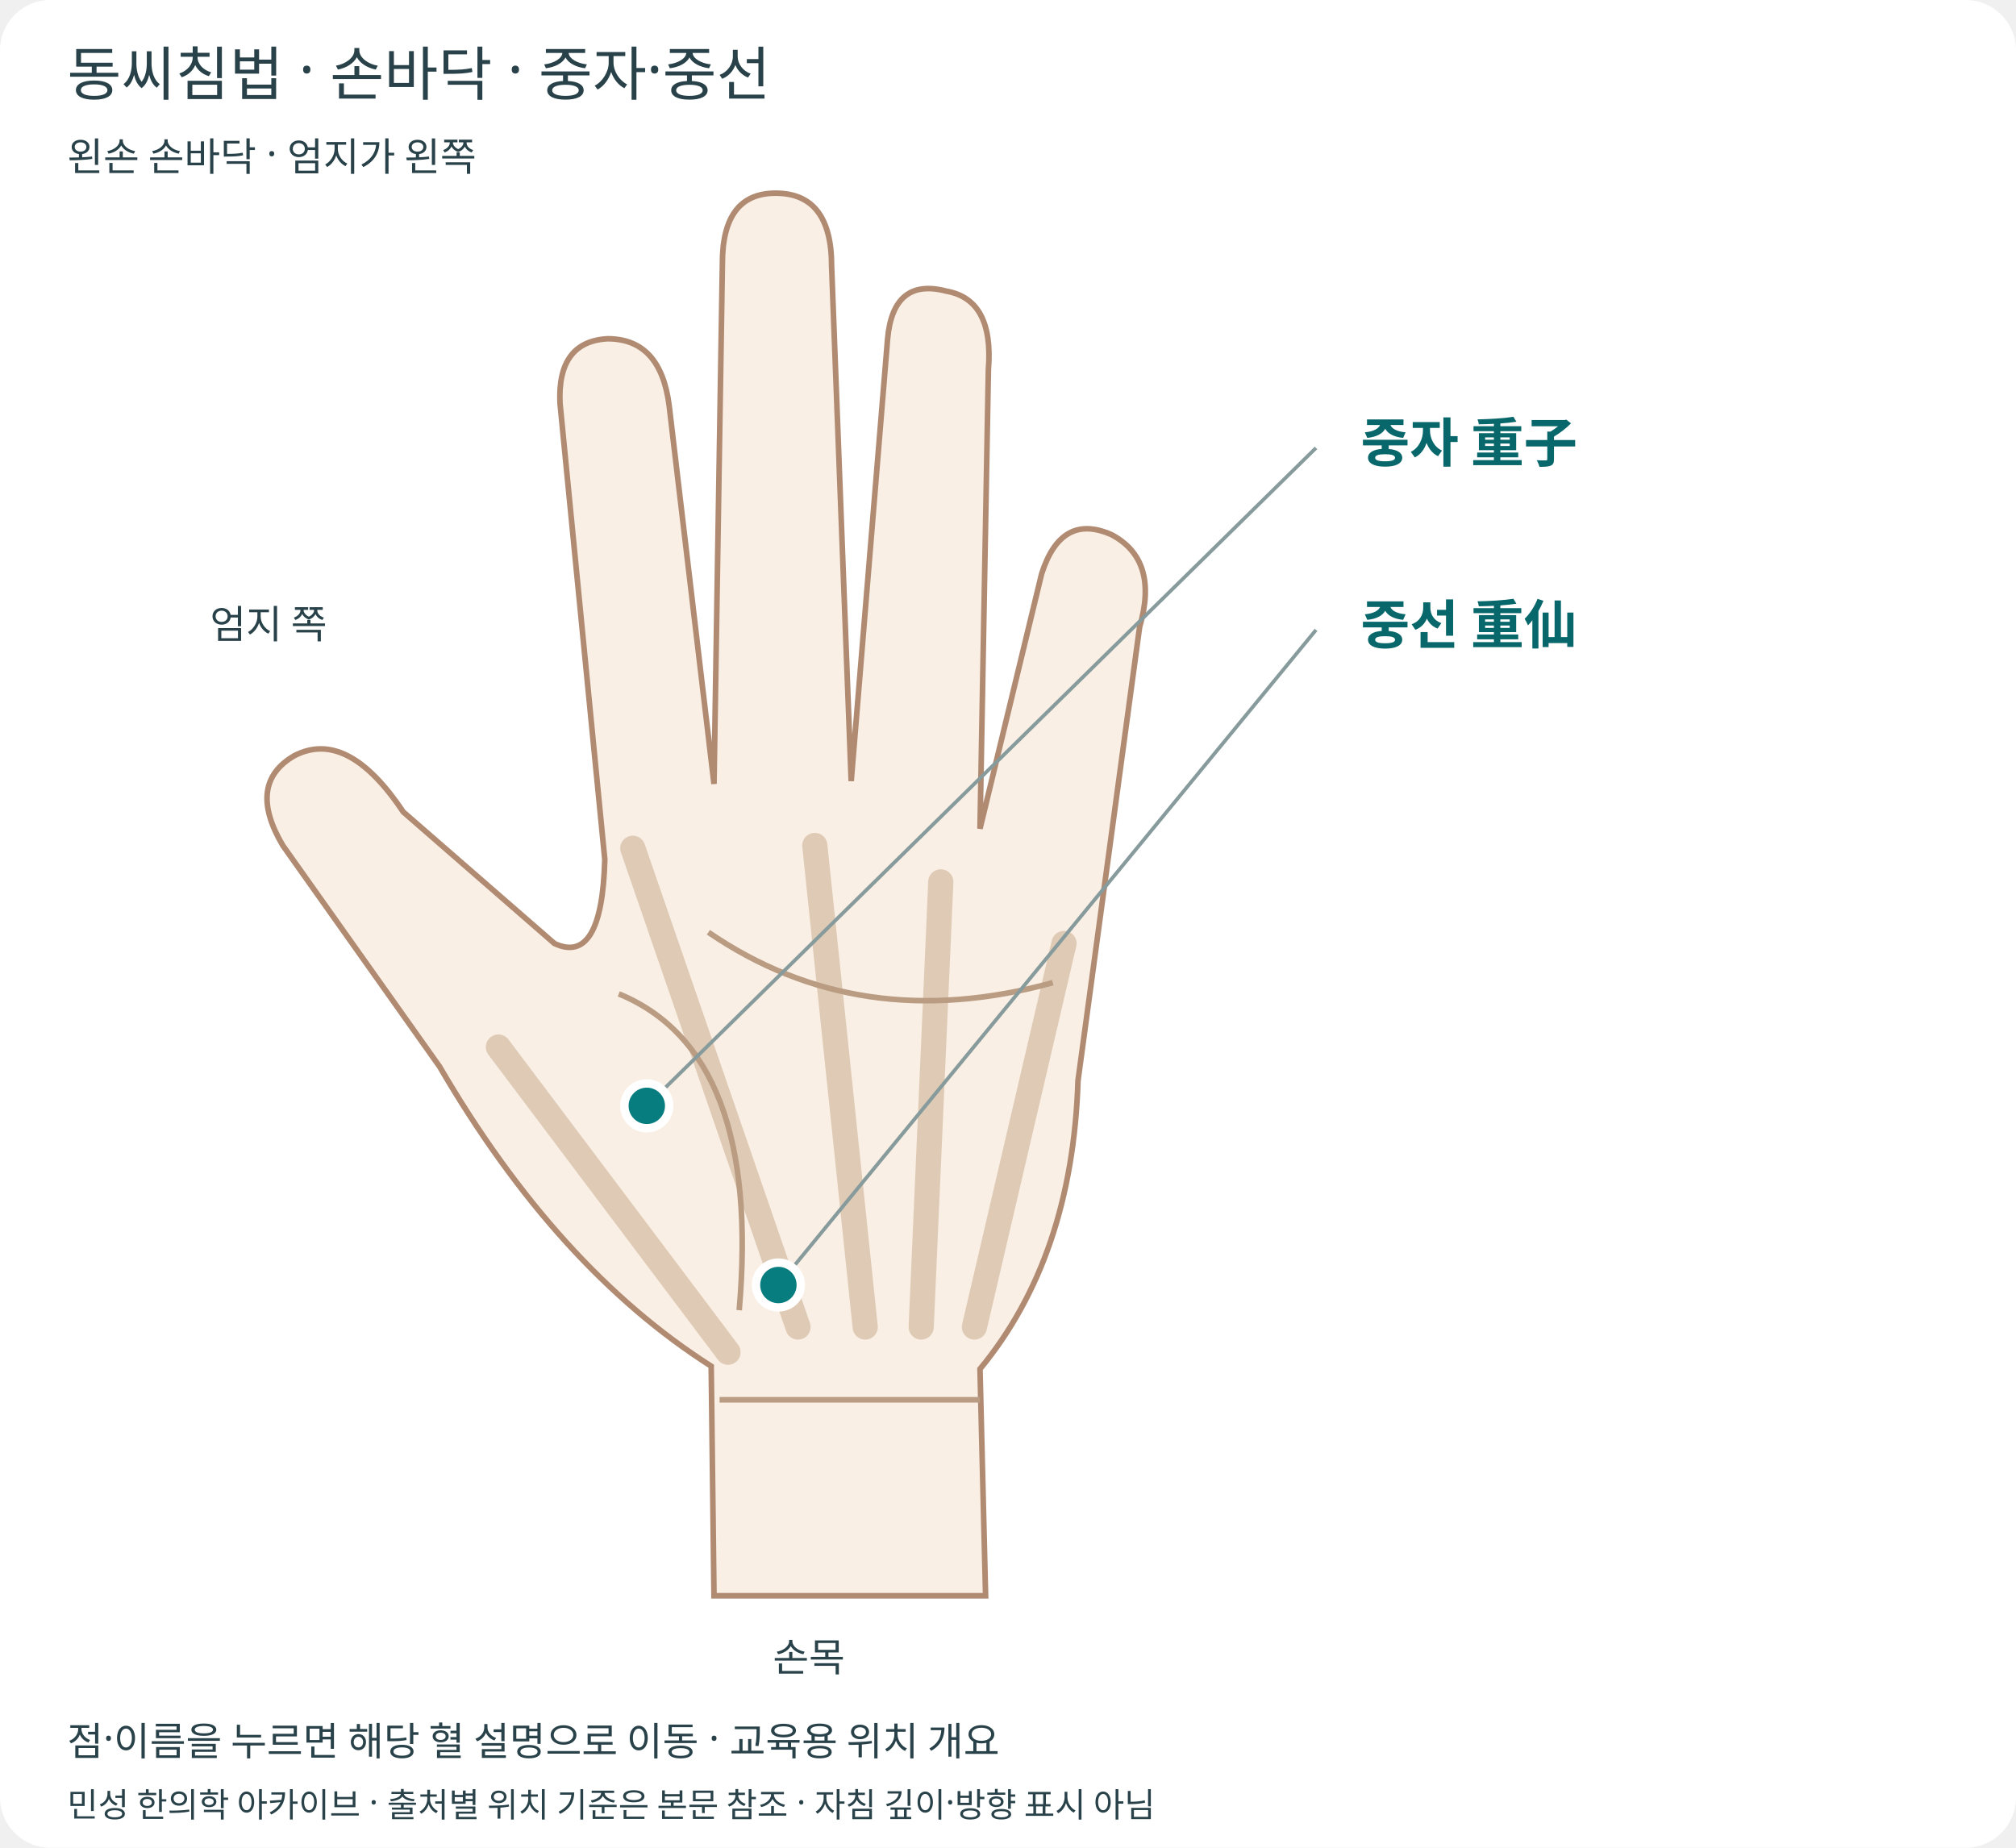
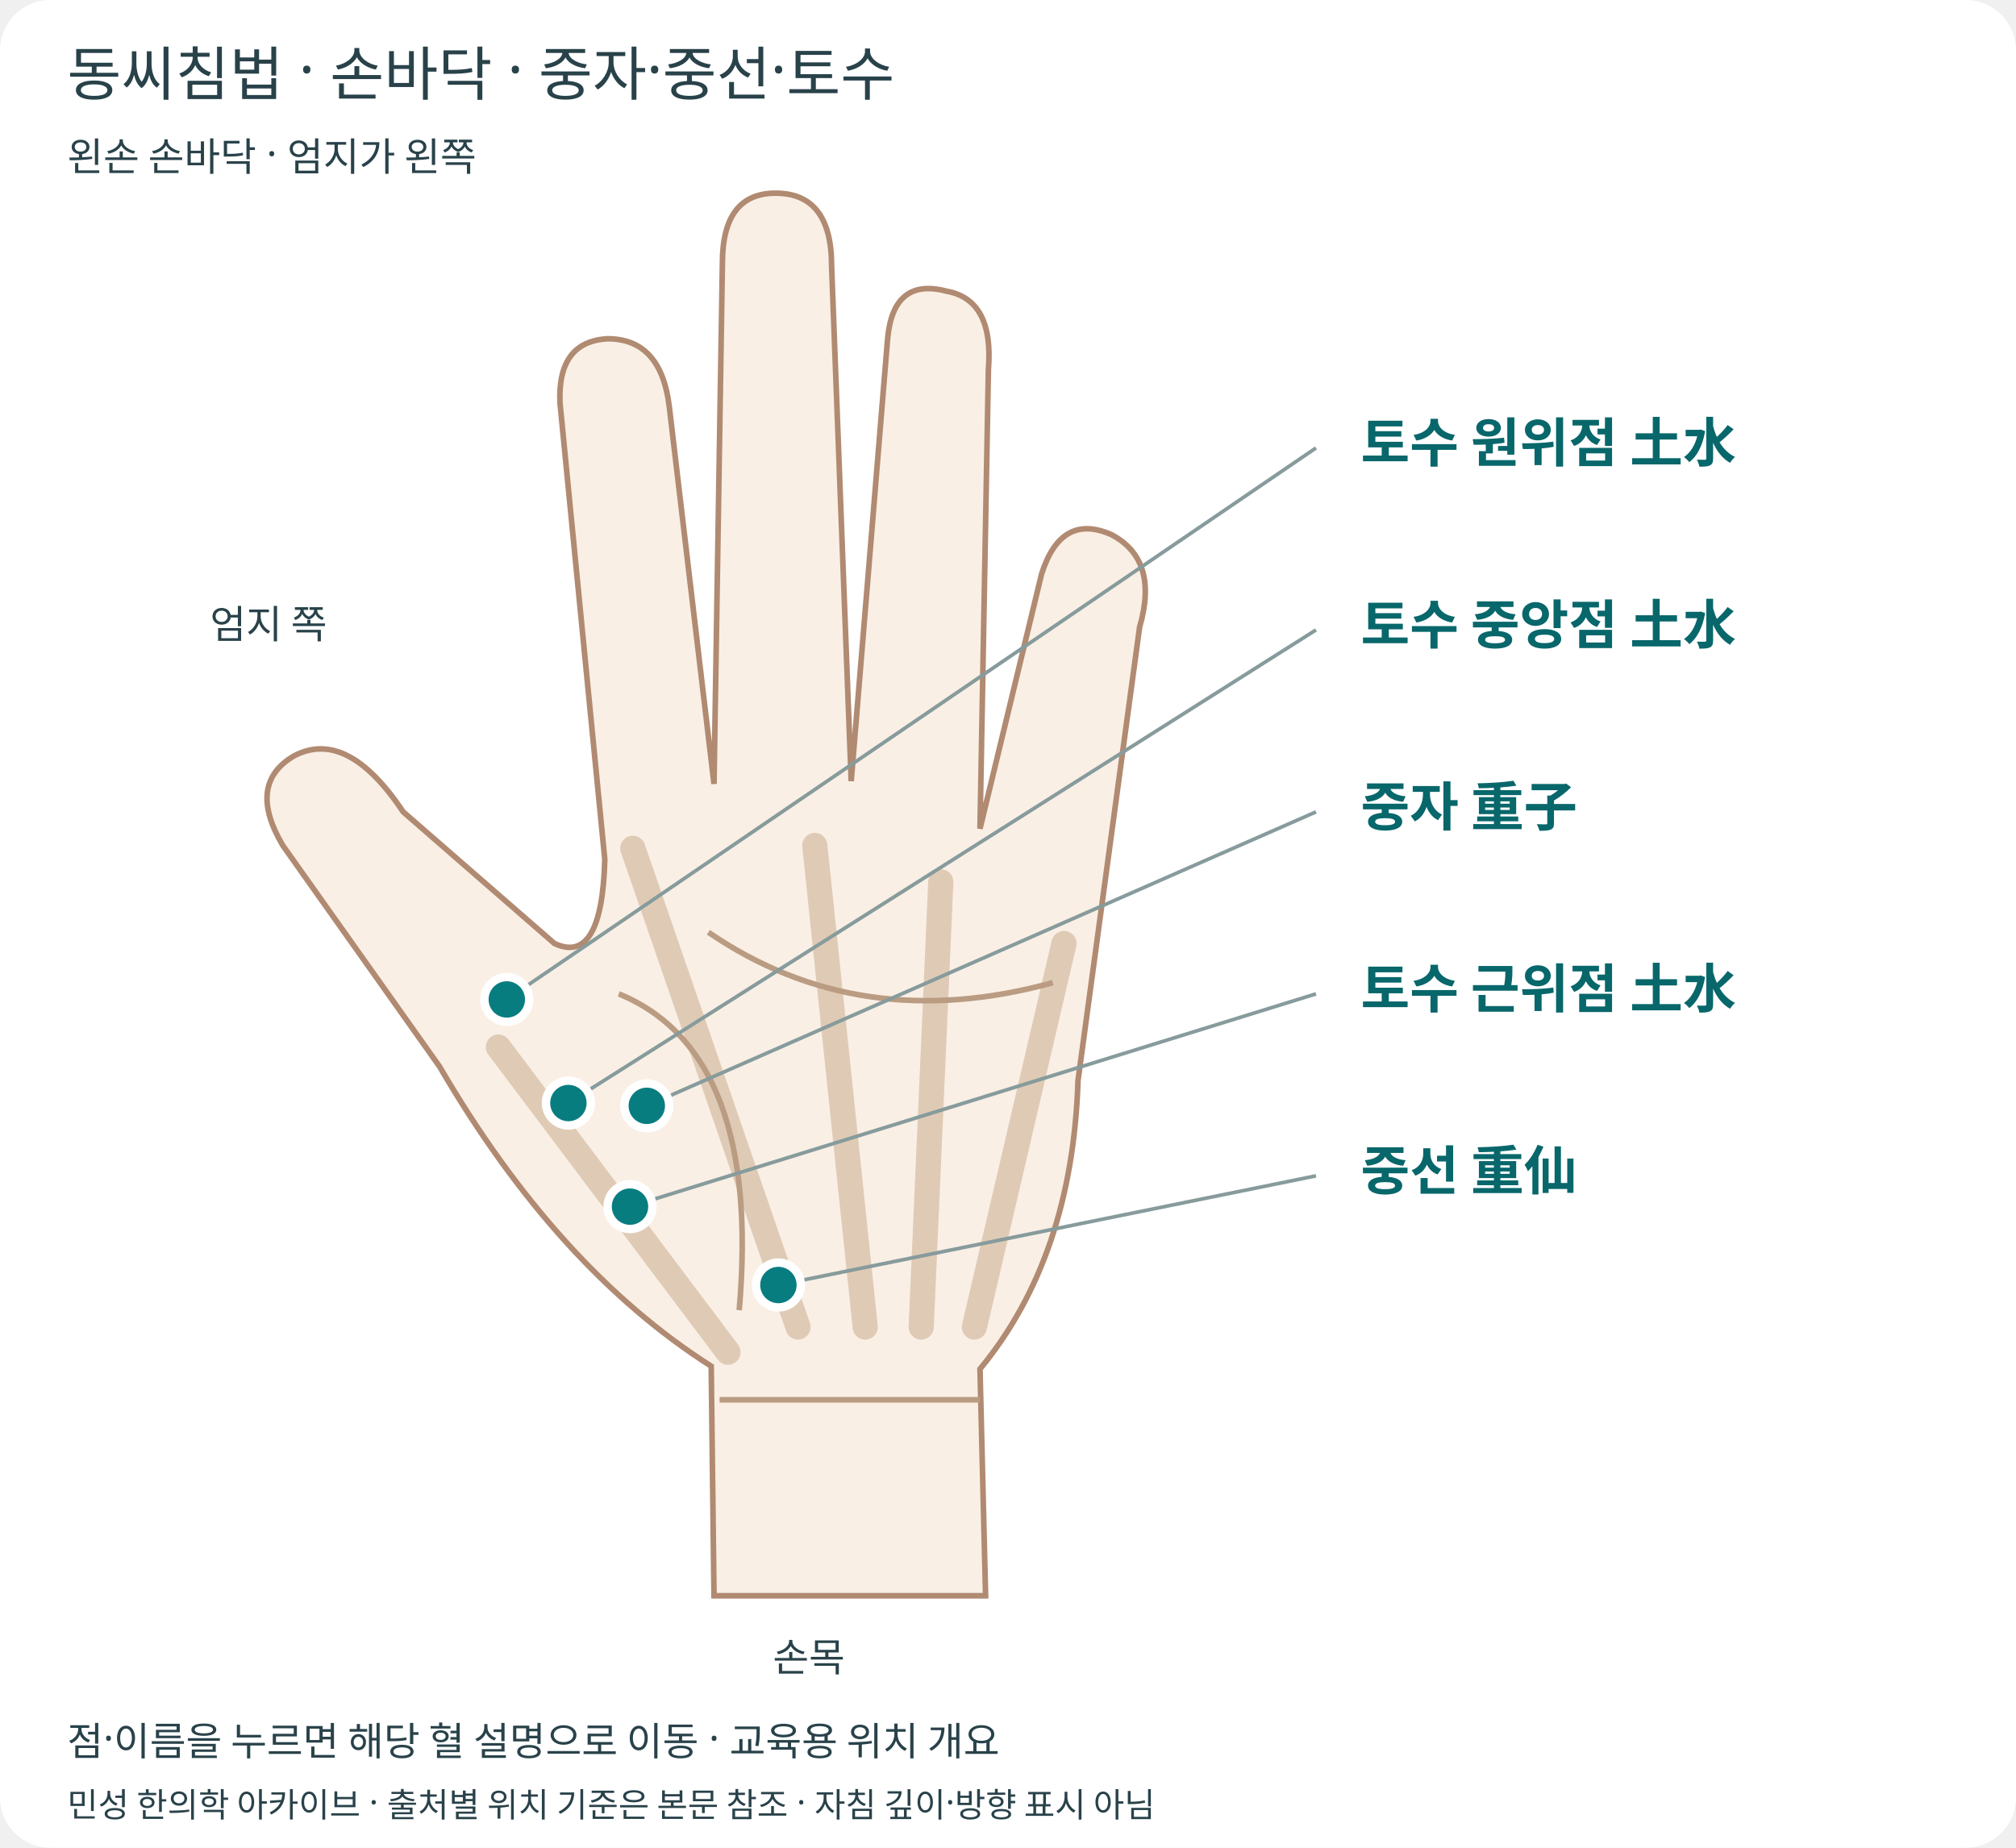
<svg xmlns="http://www.w3.org/2000/svg" viewBox="0 0 720 660" role="img" aria-labelledby="title desc">
  <style>text{font-family:system-ui,"Noto Sans KR",sans-serif;fill:#29424a}.skin{fill:#f9efe5;stroke:#b18a72;stroke-width:2}.bone{fill:none;stroke:#dfcbb5;stroke-width:9;stroke-linecap:round}.landmark{fill:none;stroke:#ba9c83;stroke-width:2}.callout{fill:none;stroke:#879b9c;stroke-width:1.3}.point circle{fill:#087d80;stroke:white;stroke-width:3}.point text{font-weight:700;fill:#08676b}.point:hover circle,.point:focus circle,.point:target circle{fill:#bd4c23;stroke:#7f3218}.point:hover text,.point:target text{fill:#9e3c18}.point:focus{outline:2px solid #087d80}</style>
  <rect width="720" height="660" rx="18" fill="white" />
-   <text x="24" y="34" font-size="21">동씨침법 · 손바닥 · 중자·중선</text>
+   <text x="24" y="34" font-size="21">동씨침법 · 손바닥 · 중자·중선·토수</text>
  <text x="24" y="61" font-size="14">왼손 손바닥 · 엄지가 왼쪽</text>
  <path class="skin" d="M255 570 L254 488 Q199 453 157 381 L101 302 Q88 280 105 270 Q124 260 144 290 L198 337 Q215 345 216 307 L200 144 Q199 122 217 121 Q236 121 239 145 L255 280 L258 94 Q258 69 277 69 Q297 69 297 95 L304 279 L317 121 Q319 99 338 104 Q355 107 353 132 L350 296 L372 205 Q379 183 397 191 Q414 200 407 224 L385 386 Q383 449 350 489 L352 570 Z" />
  <path class="bone" d="M226 303 L285 474 M291 302 L309 474 M336 315 L329 474 M380 337 L348 474 M178 374 L260 483" />
  <path class="landmark" d="M257 500 L350 500" />
  <path class="landmark" d="M221 355 Q272 376 264 468 M253 333 Q307 370 376 351" />
  <text x="75" y="228" font-size="14">엄지 쪽</text>
  <text x="276" y="597" font-size="14">손목</text>
+   <a id="tushui-distal" class="point" href="/tung-acupuncture/hand-palmar/#tushui-distal" target="_top" aria-label="토수 원위점 위치와 임상 설명">
+     <path class="callout" d="M181 357 L470 160" />
+     <circle cx="181" cy="357" r="8" />
+     <text x="486" y="165" font-size="19">토수 원위점 土水</text>
+   </a>
+   <a id="tushui-center" class="point" href="/tung-acupuncture/hand-palmar/#tushui-center" target="_top" aria-label="토수 중앙점 위치와 임상 설명">
+     <path class="callout" d="M203 394 L470 225" />
+     <circle cx="203" cy="394" r="8" />
+     <text x="486" y="230" font-size="19">토수 중앙점 土水</text>
+   </a>
  <a id="chongzi" class="point" href="/tung-acupuncture/hand-palmar/#chongzi" target="_top" aria-label="중자 위치와 임상 설명">
-     <path class="callout" d="M231 395 L470 160" />
+     <path class="callout" d="M231 395 L470 290" />
    <circle cx="231" cy="395" r="8" />
-     <text x="486" y="165" font-size="19">중자 重子</text>
+     <text x="486" y="295" font-size="19">중자 重子</text>
+   </a>
+   <a id="tushui-proximal" class="point" href="/tung-acupuncture/hand-palmar/#tushui-proximal" target="_top" aria-label="토수 근위점 위치와 임상 설명">
+     <path class="callout" d="M225 431 L470 355" />
+     <circle cx="225" cy="431" r="8" />
+     <text x="486" y="360" font-size="19">토수 근위점 土水</text>
  </a>
  <a id="chongxian" class="point" href="/tung-acupuncture/hand-palmar/#chongxian" target="_top" aria-label="중선 위치와 임상 설명">
-     <path class="callout" d="M278 459 L470 225" />
+     <path class="callout" d="M278 459 L470 420" />
    <circle cx="278" cy="459" r="8" />
-     <text x="486" y="230" font-size="19">중선 重仙</text>
+     <text x="486" y="425" font-size="19">중선 重仙</text>
  </a>
  <text x="24" y="627" font-size="14">점·이름을 누르면 해당 혈 설명으로 이동 · 교육용 위치 개요</text>
  <text x="24" y="649" font-size="12">민성 한의학 아카이브 · 출처별 위치 기준은 본문 참조 · 자침 깊이·방향 표시 아님</text>
</svg>
